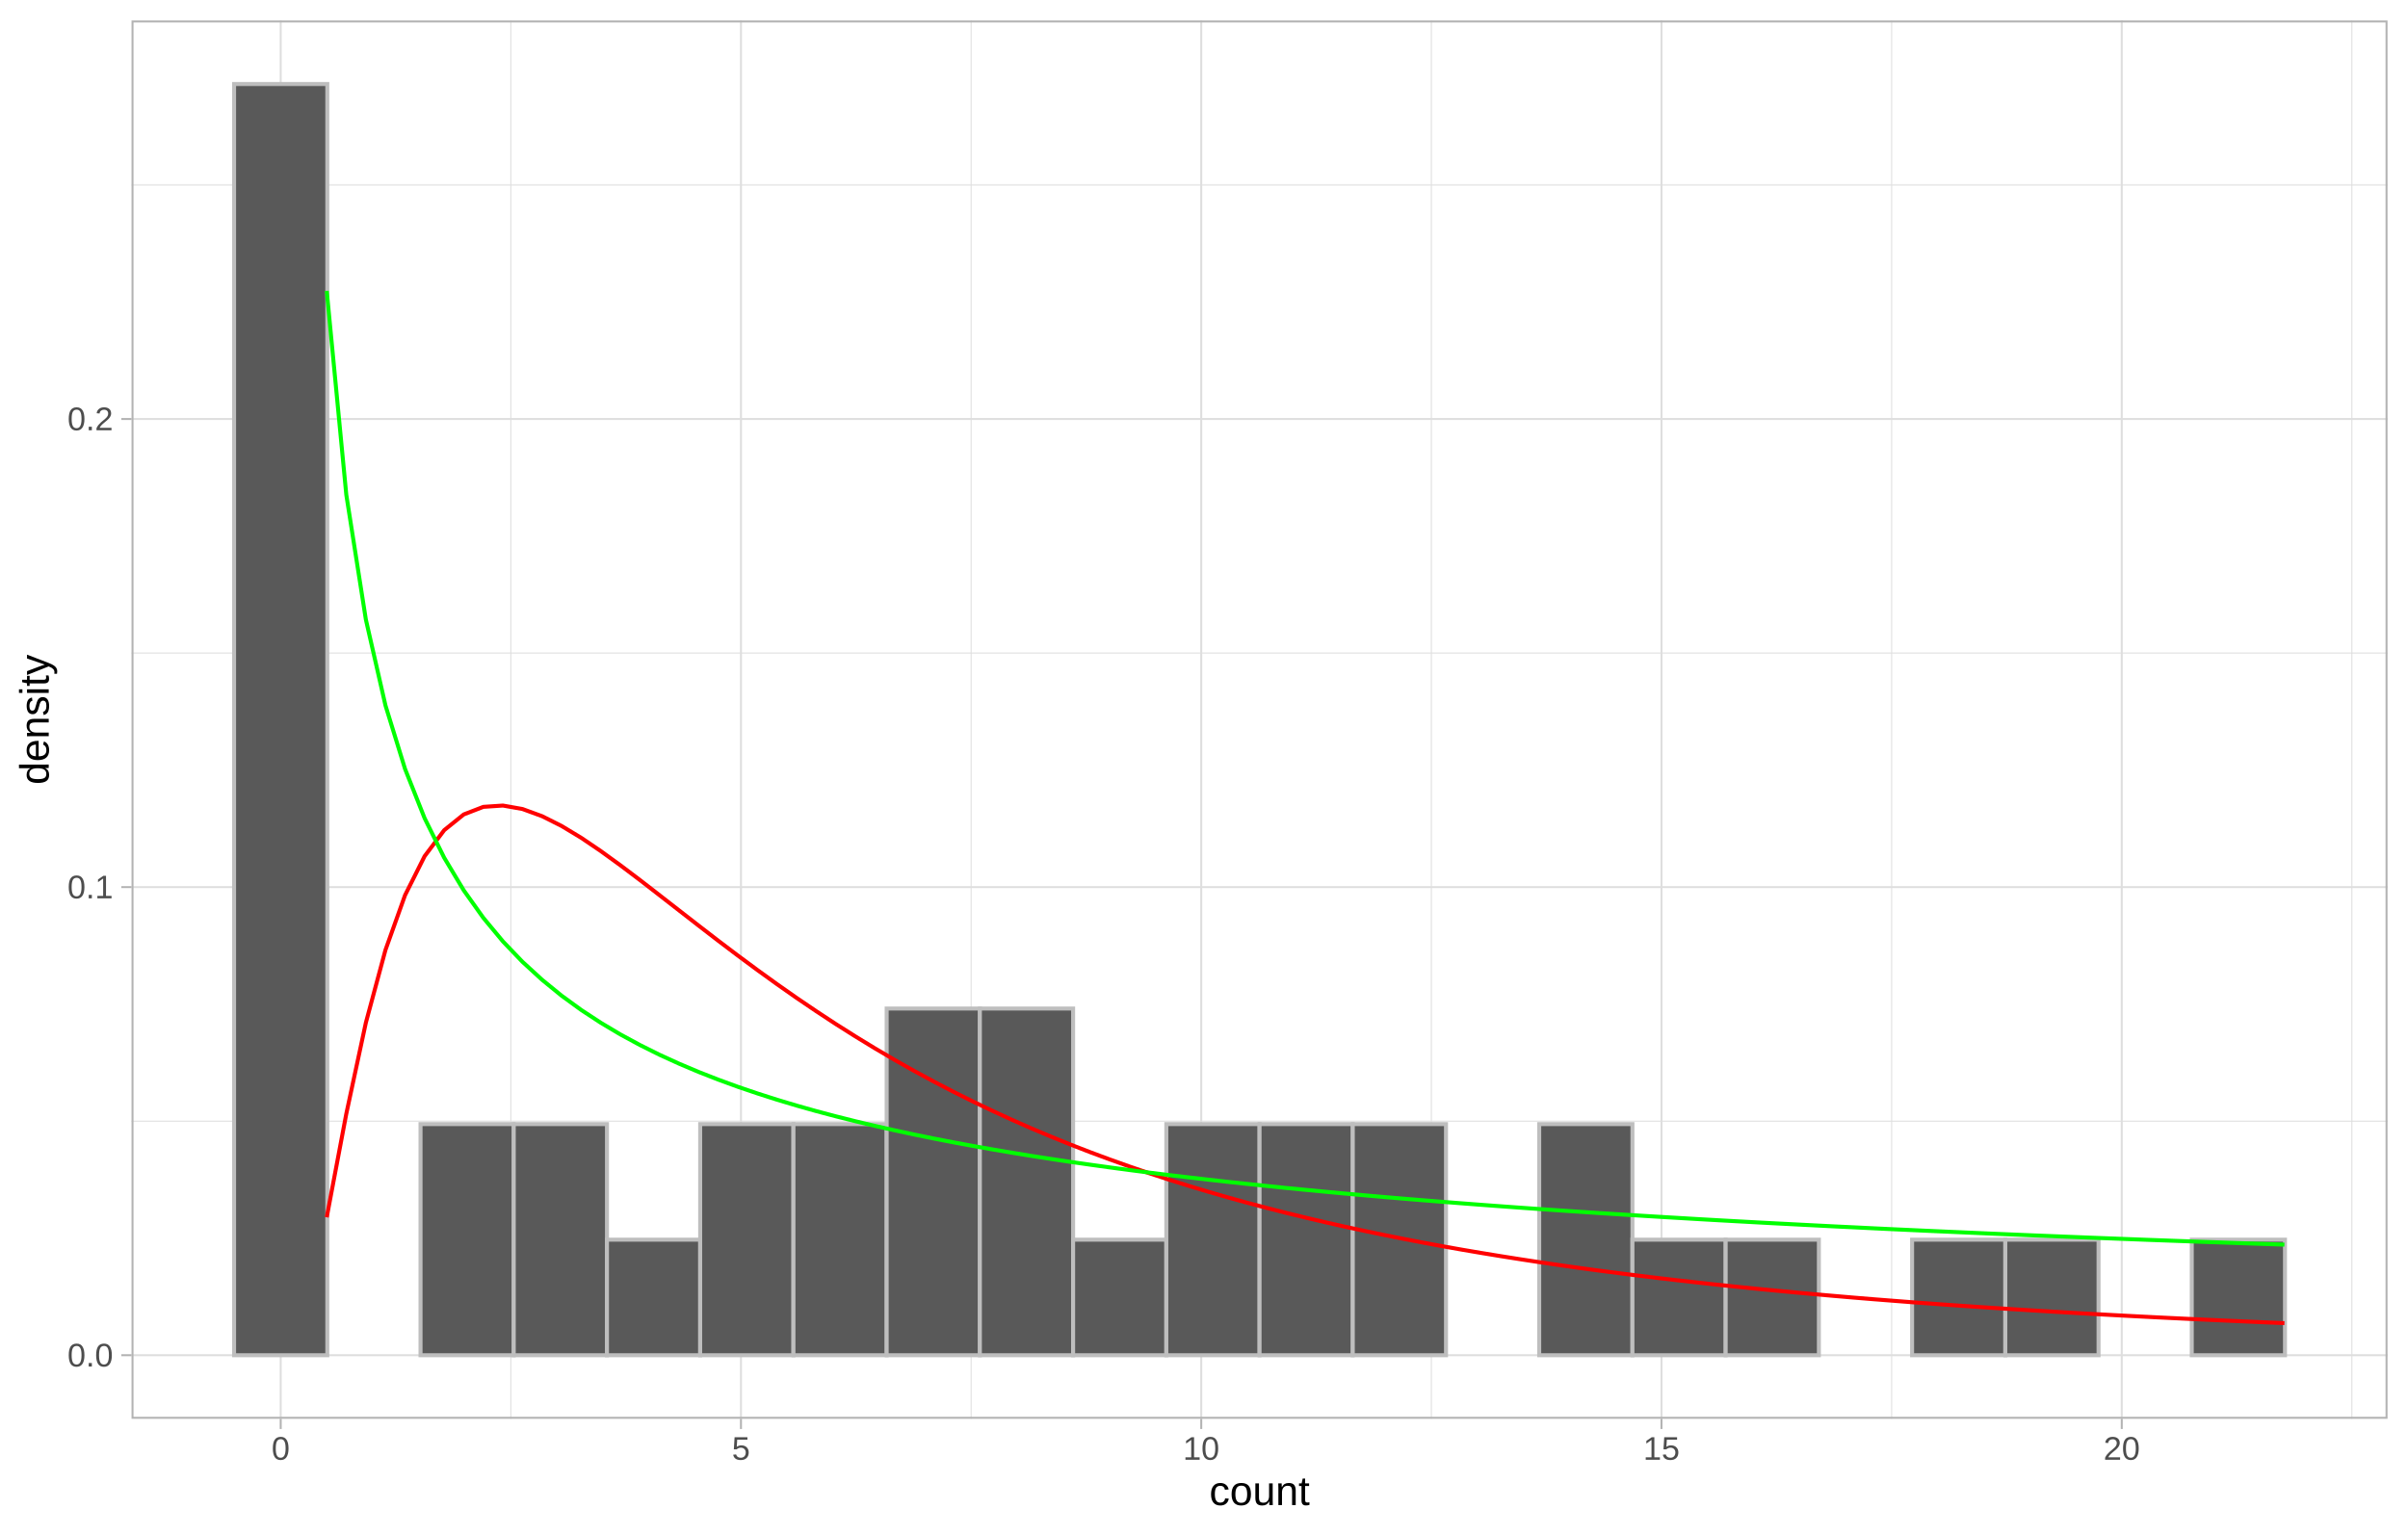
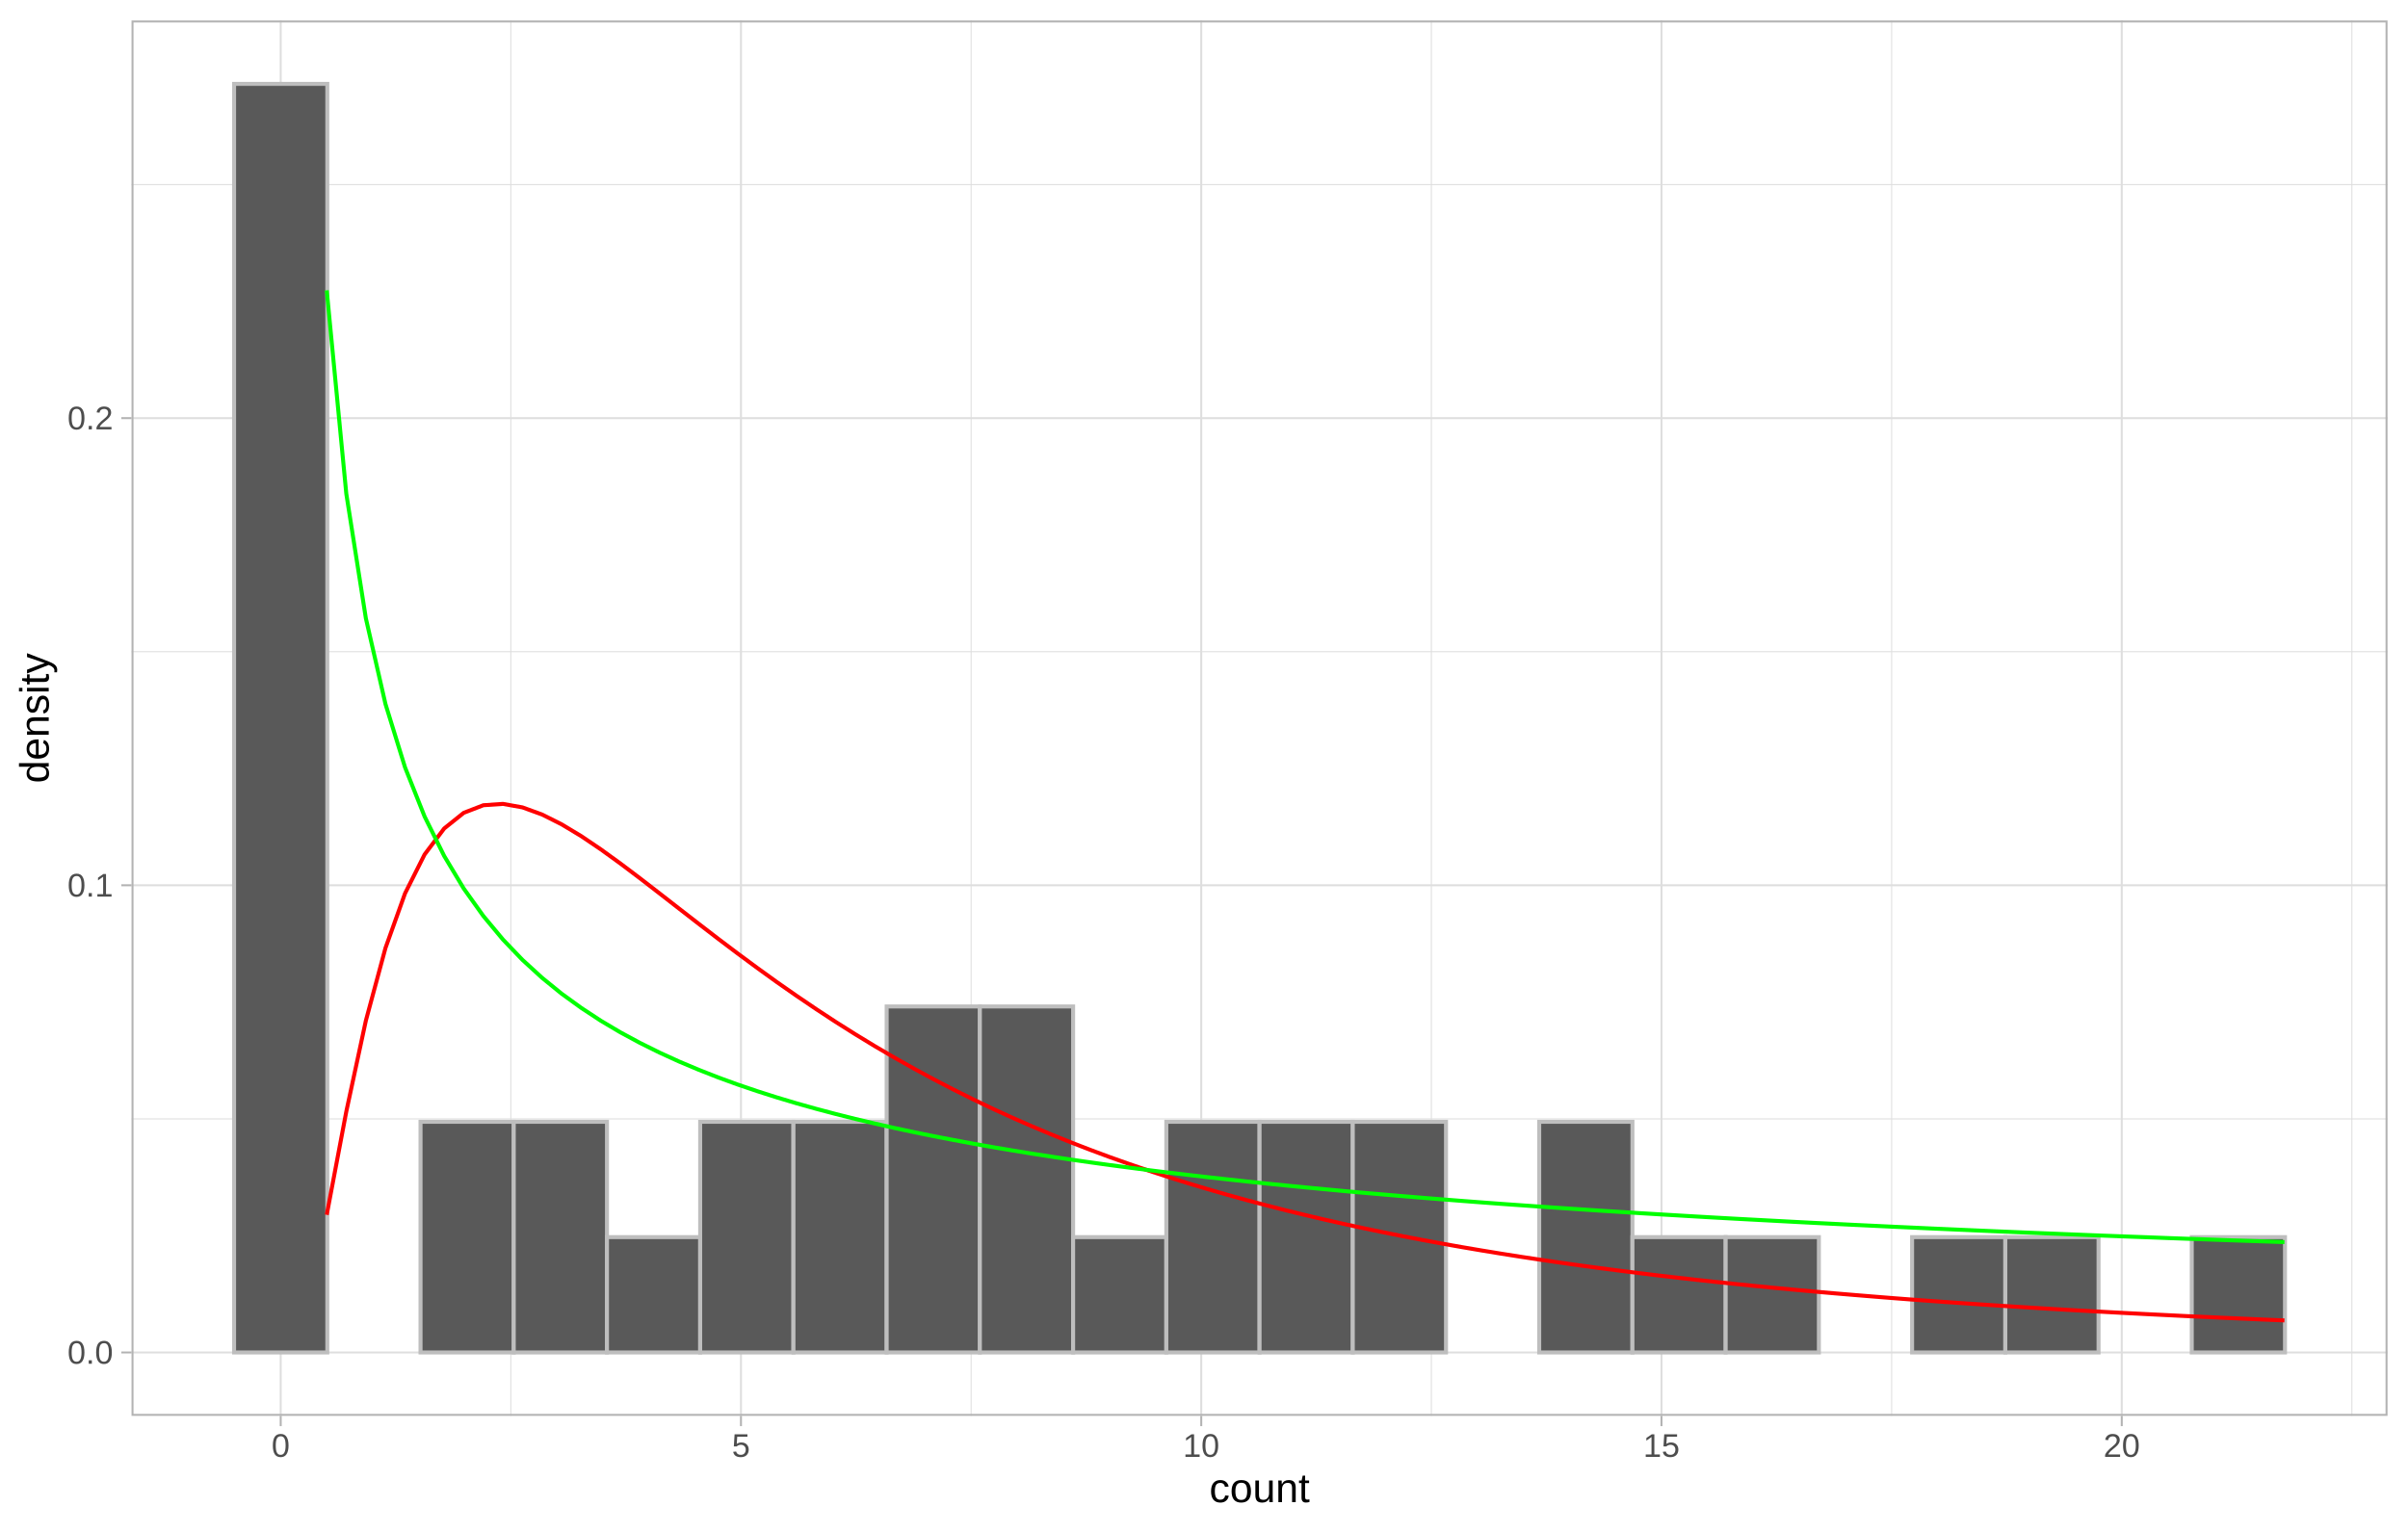
- <svg xmlns="http://www.w3.org/2000/svg" viewBox="0 0 645.00 411.00">
+ <svg xmlns="http://www.w3.org/2000/svg" viewBox="0 0 645.00 410.25">
  <defs>
    <style type="text/css">
    line, polyline, polygon, path, rect, circle {
      fill: none;
      stroke: #000000;
      stroke-linecap: round;
      stroke-linejoin: round;
      stroke-miterlimit: 10.00;
    }
  </style>
  </defs>
  <rect width="100%" height="100%" style="stroke: none; fill: #FFFFFF;" />
-   <rect x="0.00" y="0.00" width="645.00" height="411.00" style="stroke-width: 1.07; stroke: #FFFFFF; fill: #FFFFFF;" />
+   <rect x="0.00" y="0.00" width="645.00" height="410.25" style="stroke-width: 1.07; stroke: #FFFFFF; fill: #FFFFFF;" />
  <defs>
-     <clipPath id="cpMzUuMjN8NjM5LjUyfDM4MC4xMnw1LjQ4">
-       <rect x="35.23" y="5.48" width="604.29" height="374.64" />
+     <clipPath id="cpMzUuMjN8NjM5LjUyfDM3OS4zN3w1LjQ4">
+       <rect x="35.23" y="5.48" width="604.29" height="373.89" />
    </clipPath>
  </defs>
-   <rect x="35.23" y="5.48" width="604.29" height="374.64" style="stroke-width: 1.07; stroke: none; fill: #FFFFFF;" clip-path="url(#cpMzUuMjN8NjM5LjUyfDM4MC4xMnw1LjQ4)" />
-   <polyline points="35.23,300.38 639.52,300.38 " style="stroke-width: 0.27; stroke: #DEDEDE; stroke-linecap: butt;" clip-path="url(#cpMzUuMjN8NjM5LjUyfDM4MC4xMnw1LjQ4)" />
-   <polyline points="35.23,174.96 639.52,174.96 " style="stroke-width: 0.27; stroke: #DEDEDE; stroke-linecap: butt;" clip-path="url(#cpMzUuMjN8NjM5LjUyfDM4MC4xMnw1LjQ4)" />
-   <polyline points="35.23,49.53 639.52,49.53 " style="stroke-width: 0.27; stroke: #DEDEDE; stroke-linecap: butt;" clip-path="url(#cpMzUuMjN8NjM5LjUyfDM4MC4xMnw1LjQ4)" />
-   <polyline points="136.83,380.12 136.83,5.48 " style="stroke-width: 0.27; stroke: #DEDEDE; stroke-linecap: butt;" clip-path="url(#cpMzUuMjN8NjM5LjUyfDM4MC4xMnw1LjQ4)" />
-   <polyline points="260.12,380.12 260.12,5.48 " style="stroke-width: 0.27; stroke: #DEDEDE; stroke-linecap: butt;" clip-path="url(#cpMzUuMjN8NjM5LjUyfDM4MC4xMnw1LjQ4)" />
-   <polyline points="383.40,380.12 383.40,5.48 " style="stroke-width: 0.27; stroke: #DEDEDE; stroke-linecap: butt;" clip-path="url(#cpMzUuMjN8NjM5LjUyfDM4MC4xMnw1LjQ4)" />
-   <polyline points="506.69,380.12 506.69,5.48 " style="stroke-width: 0.27; stroke: #DEDEDE; stroke-linecap: butt;" clip-path="url(#cpMzUuMjN8NjM5LjUyfDM4MC4xMnw1LjQ4)" />
-   <polyline points="629.97,380.12 629.97,5.48 " style="stroke-width: 0.27; stroke: #DEDEDE; stroke-linecap: butt;" clip-path="url(#cpMzUuMjN8NjM5LjUyfDM4MC4xMnw1LjQ4)" />
-   <polyline points="35.23,363.09 639.52,363.09 " style="stroke-width: 0.53; stroke: #DEDEDE; stroke-linecap: butt;" clip-path="url(#cpMzUuMjN8NjM5LjUyfDM4MC4xMnw1LjQ4)" />
-   <polyline points="35.23,237.67 639.52,237.67 " style="stroke-width: 0.53; stroke: #DEDEDE; stroke-linecap: butt;" clip-path="url(#cpMzUuMjN8NjM5LjUyfDM4MC4xMnw1LjQ4)" />
-   <polyline points="35.23,112.25 639.52,112.25 " style="stroke-width: 0.53; stroke: #DEDEDE; stroke-linecap: butt;" clip-path="url(#cpMzUuMjN8NjM5LjUyfDM4MC4xMnw1LjQ4)" />
-   <polyline points="75.19,380.12 75.19,5.48 " style="stroke-width: 0.53; stroke: #DEDEDE; stroke-linecap: butt;" clip-path="url(#cpMzUuMjN8NjM5LjUyfDM4MC4xMnw1LjQ4)" />
-   <polyline points="198.47,380.12 198.47,5.48 " style="stroke-width: 0.53; stroke: #DEDEDE; stroke-linecap: butt;" clip-path="url(#cpMzUuMjN8NjM5LjUyfDM4MC4xMnw1LjQ4)" />
-   <polyline points="321.76,380.12 321.76,5.48 " style="stroke-width: 0.53; stroke: #DEDEDE; stroke-linecap: butt;" clip-path="url(#cpMzUuMjN8NjM5LjUyfDM4MC4xMnw1LjQ4)" />
-   <polyline points="445.04,380.12 445.04,5.48 " style="stroke-width: 0.53; stroke: #DEDEDE; stroke-linecap: butt;" clip-path="url(#cpMzUuMjN8NjM5LjUyfDM4MC4xMnw1LjQ4)" />
-   <polyline points="568.33,380.12 568.33,5.48 " style="stroke-width: 0.53; stroke: #DEDEDE; stroke-linecap: butt;" clip-path="url(#cpMzUuMjN8NjM5LjUyfDM4MC4xMnw1LjQ4)" />
-   <rect x="62.70" y="22.51" width="24.97" height="340.58" style="stroke-width: 1.07; stroke: #BEBEBE; stroke-linecap: square; stroke-linejoin: miter; fill: #595959;" clip-path="url(#cpMzUuMjN8NjM5LjUyfDM4MC4xMnw1LjQ4)" />
-   <rect x="87.67" y="363.09" width="24.97" height="0.00" style="stroke-width: 1.07; stroke: #BEBEBE; stroke-linecap: square; stroke-linejoin: miter; fill: #595959;" clip-path="url(#cpMzUuMjN8NjM5LjUyfDM4MC4xMnw1LjQ4)" />
-   <rect x="112.64" y="301.17" width="24.97" height="61.92" style="stroke-width: 1.07; stroke: #BEBEBE; stroke-linecap: square; stroke-linejoin: miter; fill: #595959;" clip-path="url(#cpMzUuMjN8NjM5LjUyfDM4MC4xMnw1LjQ4)" />
-   <rect x="137.61" y="301.17" width="24.97" height="61.92" style="stroke-width: 1.07; stroke: #BEBEBE; stroke-linecap: square; stroke-linejoin: miter; fill: #595959;" clip-path="url(#cpMzUuMjN8NjM5LjUyfDM4MC4xMnw1LjQ4)" />
-   <rect x="162.58" y="332.13" width="24.97" height="30.96" style="stroke-width: 1.07; stroke: #BEBEBE; stroke-linecap: square; stroke-linejoin: miter; fill: #595959;" clip-path="url(#cpMzUuMjN8NjM5LjUyfDM4MC4xMnw1LjQ4)" />
-   <rect x="187.55" y="301.17" width="24.97" height="61.92" style="stroke-width: 1.07; stroke: #BEBEBE; stroke-linecap: square; stroke-linejoin: miter; fill: #595959;" clip-path="url(#cpMzUuMjN8NjM5LjUyfDM4MC4xMnw1LjQ4)" />
-   <rect x="212.53" y="301.17" width="24.97" height="61.92" style="stroke-width: 1.07; stroke: #BEBEBE; stroke-linecap: square; stroke-linejoin: miter; fill: #595959;" clip-path="url(#cpMzUuMjN8NjM5LjUyfDM4MC4xMnw1LjQ4)" />
-   <rect x="237.50" y="270.20" width="24.97" height="92.89" style="stroke-width: 1.07; stroke: #BEBEBE; stroke-linecap: square; stroke-linejoin: miter; fill: #595959;" clip-path="url(#cpMzUuMjN8NjM5LjUyfDM4MC4xMnw1LjQ4)" />
-   <rect x="262.47" y="270.20" width="24.97" height="92.89" style="stroke-width: 1.07; stroke: #BEBEBE; stroke-linecap: square; stroke-linejoin: miter; fill: #595959;" clip-path="url(#cpMzUuMjN8NjM5LjUyfDM4MC4xMnw1LjQ4)" />
-   <rect x="287.44" y="332.13" width="24.97" height="30.96" style="stroke-width: 1.07; stroke: #BEBEBE; stroke-linecap: square; stroke-linejoin: miter; fill: #595959;" clip-path="url(#cpMzUuMjN8NjM5LjUyfDM4MC4xMnw1LjQ4)" />
-   <rect x="312.41" y="301.17" width="24.97" height="61.92" style="stroke-width: 1.07; stroke: #BEBEBE; stroke-linecap: square; stroke-linejoin: miter; fill: #595959;" clip-path="url(#cpMzUuMjN8NjM5LjUyfDM4MC4xMnw1LjQ4)" />
-   <rect x="337.38" y="301.17" width="24.97" height="61.92" style="stroke-width: 1.07; stroke: #BEBEBE; stroke-linecap: square; stroke-linejoin: miter; fill: #595959;" clip-path="url(#cpMzUuMjN8NjM5LjUyfDM4MC4xMnw1LjQ4)" />
-   <rect x="362.35" y="301.17" width="24.97" height="61.92" style="stroke-width: 1.07; stroke: #BEBEBE; stroke-linecap: square; stroke-linejoin: miter; fill: #595959;" clip-path="url(#cpMzUuMjN8NjM5LjUyfDM4MC4xMnw1LjQ4)" />
-   <rect x="387.32" y="363.09" width="24.97" height="0.00" style="stroke-width: 1.07; stroke: #BEBEBE; stroke-linecap: square; stroke-linejoin: miter; fill: #595959;" clip-path="url(#cpMzUuMjN8NjM5LjUyfDM4MC4xMnw1LjQ4)" />
-   <rect x="412.29" y="301.17" width="24.97" height="61.92" style="stroke-width: 1.07; stroke: #BEBEBE; stroke-linecap: square; stroke-linejoin: miter; fill: #595959;" clip-path="url(#cpMzUuMjN8NjM5LjUyfDM4MC4xMnw1LjQ4)" />
-   <rect x="437.26" y="332.13" width="24.97" height="30.96" style="stroke-width: 1.07; stroke: #BEBEBE; stroke-linecap: square; stroke-linejoin: miter; fill: #595959;" clip-path="url(#cpMzUuMjN8NjM5LjUyfDM4MC4xMnw1LjQ4)" />
-   <rect x="462.23" y="332.13" width="24.97" height="30.96" style="stroke-width: 1.07; stroke: #BEBEBE; stroke-linecap: square; stroke-linejoin: miter; fill: #595959;" clip-path="url(#cpMzUuMjN8NjM5LjUyfDM4MC4xMnw1LjQ4)" />
-   <rect x="487.20" y="363.09" width="24.97" height="0.00" style="stroke-width: 1.07; stroke: #BEBEBE; stroke-linecap: square; stroke-linejoin: miter; fill: #595959;" clip-path="url(#cpMzUuMjN8NjM5LjUyfDM4MC4xMnw1LjQ4)" />
-   <rect x="512.17" y="332.13" width="24.97" height="30.96" style="stroke-width: 1.07; stroke: #BEBEBE; stroke-linecap: square; stroke-linejoin: miter; fill: #595959;" clip-path="url(#cpMzUuMjN8NjM5LjUyfDM4MC4xMnw1LjQ4)" />
-   <rect x="537.14" y="332.13" width="24.97" height="30.96" style="stroke-width: 1.07; stroke: #BEBEBE; stroke-linecap: square; stroke-linejoin: miter; fill: #595959;" clip-path="url(#cpMzUuMjN8NjM5LjUyfDM4MC4xMnw1LjQ4)" />
-   <rect x="562.11" y="363.09" width="24.97" height="0.00" style="stroke-width: 1.07; stroke: #BEBEBE; stroke-linecap: square; stroke-linejoin: miter; fill: #595959;" clip-path="url(#cpMzUuMjN8NjM5LjUyfDM4MC4xMnw1LjQ4)" />
-   <rect x="587.08" y="332.13" width="24.97" height="30.96" style="stroke-width: 1.07; stroke: #BEBEBE; stroke-linecap: square; stroke-linejoin: miter; fill: #595959;" clip-path="url(#cpMzUuMjN8NjM5LjUyfDM4MC4xMnw1LjQ4)" />
-   <polyline points="87.52,326.13 92.76,298.40 98.00,274.00 103.25,254.51 108.49,239.85 113.73,229.40 118.98,222.42 124.22,218.20 129.47,216.17 134.71,215.82 139.95,216.75 145.20,218.67 150.44,221.30 155.69,224.47 160.93,228.02 166.17,231.82 171.42,235.78 176.66,239.84 181.90,243.92 187.15,248.00 192.39,252.04 197.64,256.01 202.88,259.89 208.12,263.67 213.37,267.35 218.61,270.90 223.85,274.34 229.10,277.66 234.34,280.86 239.59,283.94 244.83,286.90 250.07,289.74 255.32,292.47 260.56,295.09 265.81,297.60 271.05,300.01 276.29,302.32 281.54,304.53 286.78,306.66 292.02,308.69 297.27,310.64 302.51,312.51 307.76,314.30 313.00,316.02 318.24,317.66 323.49,319.24 328.73,320.76 333.97,322.21 339.22,323.60 344.46,324.94 349.71,326.22 354.95,327.45 360.19,328.64 365.44,329.77 370.68,330.86 375.93,331.91 381.17,332.92 386.41,333.89 391.66,334.82 396.90,335.71 402.14,336.57 407.39,337.40 412.63,338.20 417.88,338.97 423.12,339.71 428.36,340.42 433.61,341.10 438.85,341.76 444.09,342.40 449.34,343.01 454.58,343.60 459.83,344.18 465.07,344.73 470.31,345.26 475.56,345.77 480.80,346.26 486.04,346.74 491.29,347.20 496.53,347.65 501.78,348.08 507.02,348.49 512.26,348.90 517.51,349.28 522.75,349.66 528.00,350.02 533.24,350.37 538.48,350.71 543.73,351.04 548.97,351.36 554.21,351.67 559.46,351.97 564.70,352.26 569.95,352.54 575.19,352.81 580.43,353.07 585.68,353.32 590.92,353.57 596.16,353.81 601.41,354.04 606.65,354.27 611.90,354.49 " style="stroke-width: 1.07; stroke: #FF0000; stroke-linecap: butt;" clip-path="url(#cpMzUuMjN8NjM5LjUyfDM4MC4xMnw1LjQ4)" />
-   <polyline points="87.52,77.93 92.76,132.56 98.00,165.99 103.25,189.00 108.49,206.00 113.73,219.20 118.98,229.80 124.22,238.54 129.47,245.91 134.71,252.22 139.95,257.69 145.20,262.50 150.44,266.77 155.69,270.59 160.93,274.02 166.17,277.14 171.42,279.98 176.66,282.59 181.90,284.98 187.15,287.20 192.39,289.25 197.64,291.17 202.88,292.95 208.12,294.63 213.37,296.20 218.61,297.68 223.85,299.07 229.10,300.39 234.34,301.64 239.59,302.82 244.83,303.95 250.07,305.02 255.32,306.04 260.56,307.01 265.81,307.94 271.05,308.83 276.29,309.69 281.54,310.50 286.78,311.29 292.02,312.04 297.27,312.77 302.51,313.47 307.76,314.15 313.00,314.80 318.24,315.42 323.49,316.03 328.73,316.62 333.97,317.18 339.22,317.73 344.46,318.27 349.71,318.78 354.95,319.28 360.19,319.77 365.44,320.24 370.68,320.70 375.93,321.14 381.17,321.57 386.41,321.99 391.66,322.40 396.90,322.80 402.14,323.19 407.39,323.57 412.63,323.94 417.88,324.30 423.12,324.65 428.36,325.00 433.61,325.33 438.85,325.66 444.09,325.98 449.34,326.29 454.58,326.60 459.83,326.90 465.07,327.19 470.31,327.48 475.56,327.76 480.80,328.03 486.04,328.30 491.29,328.57 496.53,328.82 501.78,329.08 507.02,329.33 512.26,329.57 517.51,329.81 522.75,330.04 528.00,330.27 533.24,330.50 538.48,330.72 543.73,330.94 548.97,331.15 554.21,331.36 559.46,331.57 564.70,331.77 569.95,331.97 575.19,332.17 580.43,332.36 585.68,332.55 590.92,332.74 596.16,332.92 601.41,333.10 606.65,333.28 611.90,333.46 " style="stroke-width: 1.07; stroke: #00FF00; stroke-linecap: butt;" clip-path="url(#cpMzUuMjN8NjM5LjUyfDM4MC4xMnw1LjQ4)" />
-   <rect x="35.23" y="5.48" width="604.29" height="374.64" style="stroke-width: 1.07; stroke: #B3B3B3;" clip-path="url(#cpMzUuMjN8NjM5LjUyfDM4MC4xMnw1LjQ4)" />
+   <rect x="35.23" y="5.48" width="604.29" height="373.89" style="stroke-width: 1.07; stroke: none; fill: #FFFFFF;" clip-path="url(#cpMzUuMjN8NjM5LjUyfDM3OS4zN3w1LjQ4)" />
+   <polyline points="35.23,299.79 639.52,299.79 " style="stroke-width: 0.27; stroke: #DEDEDE; stroke-linecap: butt;" clip-path="url(#cpMzUuMjN8NjM5LjUyfDM3OS4zN3w1LjQ4)" />
+   <polyline points="35.23,174.62 639.52,174.62 " style="stroke-width: 0.27; stroke: #DEDEDE; stroke-linecap: butt;" clip-path="url(#cpMzUuMjN8NjM5LjUyfDM3OS4zN3w1LjQ4)" />
+   <polyline points="35.23,49.45 639.52,49.45 " style="stroke-width: 0.27; stroke: #DEDEDE; stroke-linecap: butt;" clip-path="url(#cpMzUuMjN8NjM5LjUyfDM3OS4zN3w1LjQ4)" />
+   <polyline points="136.83,379.37 136.83,5.48 " style="stroke-width: 0.27; stroke: #DEDEDE; stroke-linecap: butt;" clip-path="url(#cpMzUuMjN8NjM5LjUyfDM3OS4zN3w1LjQ4)" />
+   <polyline points="260.12,379.37 260.12,5.48 " style="stroke-width: 0.27; stroke: #DEDEDE; stroke-linecap: butt;" clip-path="url(#cpMzUuMjN8NjM5LjUyfDM3OS4zN3w1LjQ4)" />
+   <polyline points="383.40,379.37 383.40,5.48 " style="stroke-width: 0.27; stroke: #DEDEDE; stroke-linecap: butt;" clip-path="url(#cpMzUuMjN8NjM5LjUyfDM3OS4zN3w1LjQ4)" />
+   <polyline points="506.69,379.37 506.69,5.48 " style="stroke-width: 0.27; stroke: #DEDEDE; stroke-linecap: butt;" clip-path="url(#cpMzUuMjN8NjM5LjUyfDM3OS4zN3w1LjQ4)" />
+   <polyline points="629.97,379.37 629.97,5.48 " style="stroke-width: 0.27; stroke: #DEDEDE; stroke-linecap: butt;" clip-path="url(#cpMzUuMjN8NjM5LjUyfDM3OS4zN3w1LjQ4)" />
+   <polyline points="35.23,362.37 639.52,362.37 " style="stroke-width: 0.53; stroke: #DEDEDE; stroke-linecap: butt;" clip-path="url(#cpMzUuMjN8NjM5LjUyfDM3OS4zN3w1LjQ4)" />
+   <polyline points="35.23,237.20 639.52,237.20 " style="stroke-width: 0.53; stroke: #DEDEDE; stroke-linecap: butt;" clip-path="url(#cpMzUuMjN8NjM5LjUyfDM3OS4zN3w1LjQ4)" />
+   <polyline points="35.23,112.03 639.52,112.03 " style="stroke-width: 0.53; stroke: #DEDEDE; stroke-linecap: butt;" clip-path="url(#cpMzUuMjN8NjM5LjUyfDM3OS4zN3w1LjQ4)" />
+   <polyline points="75.19,379.37 75.19,5.48 " style="stroke-width: 0.53; stroke: #DEDEDE; stroke-linecap: butt;" clip-path="url(#cpMzUuMjN8NjM5LjUyfDM3OS4zN3w1LjQ4)" />
+   <polyline points="198.47,379.37 198.47,5.48 " style="stroke-width: 0.53; stroke: #DEDEDE; stroke-linecap: butt;" clip-path="url(#cpMzUuMjN8NjM5LjUyfDM3OS4zN3w1LjQ4)" />
+   <polyline points="321.76,379.37 321.76,5.48 " style="stroke-width: 0.53; stroke: #DEDEDE; stroke-linecap: butt;" clip-path="url(#cpMzUuMjN8NjM5LjUyfDM3OS4zN3w1LjQ4)" />
+   <polyline points="445.04,379.37 445.04,5.48 " style="stroke-width: 0.53; stroke: #DEDEDE; stroke-linecap: butt;" clip-path="url(#cpMzUuMjN8NjM5LjUyfDM3OS4zN3w1LjQ4)" />
+   <polyline points="568.33,379.37 568.33,5.48 " style="stroke-width: 0.53; stroke: #DEDEDE; stroke-linecap: butt;" clip-path="url(#cpMzUuMjN8NjM5LjUyfDM3OS4zN3w1LjQ4)" />
+   <rect x="62.70" y="22.47" width="24.97" height="339.90" style="stroke-width: 1.07; stroke: #BEBEBE; stroke-linecap: square; stroke-linejoin: miter; fill: #595959;" clip-path="url(#cpMzUuMjN8NjM5LjUyfDM3OS4zN3w1LjQ4)" />
+   <rect x="87.67" y="362.37" width="24.97" height="0.00" style="stroke-width: 1.07; stroke: #BEBEBE; stroke-linecap: square; stroke-linejoin: miter; fill: #595959;" clip-path="url(#cpMzUuMjN8NjM5LjUyfDM3OS4zN3w1LjQ4)" />
+   <rect x="112.64" y="300.57" width="24.97" height="61.80" style="stroke-width: 1.07; stroke: #BEBEBE; stroke-linecap: square; stroke-linejoin: miter; fill: #595959;" clip-path="url(#cpMzUuMjN8NjM5LjUyfDM3OS4zN3w1LjQ4)" />
+   <rect x="137.61" y="300.57" width="24.97" height="61.80" style="stroke-width: 1.07; stroke: #BEBEBE; stroke-linecap: square; stroke-linejoin: miter; fill: #595959;" clip-path="url(#cpMzUuMjN8NjM5LjUyfDM3OS4zN3w1LjQ4)" />
+   <rect x="162.58" y="331.47" width="24.97" height="30.90" style="stroke-width: 1.07; stroke: #BEBEBE; stroke-linecap: square; stroke-linejoin: miter; fill: #595959;" clip-path="url(#cpMzUuMjN8NjM5LjUyfDM3OS4zN3w1LjQ4)" />
+   <rect x="187.55" y="300.57" width="24.97" height="61.80" style="stroke-width: 1.07; stroke: #BEBEBE; stroke-linecap: square; stroke-linejoin: miter; fill: #595959;" clip-path="url(#cpMzUuMjN8NjM5LjUyfDM3OS4zN3w1LjQ4)" />
+   <rect x="212.53" y="300.57" width="24.97" height="61.80" style="stroke-width: 1.07; stroke: #BEBEBE; stroke-linecap: square; stroke-linejoin: miter; fill: #595959;" clip-path="url(#cpMzUuMjN8NjM5LjUyfDM3OS4zN3w1LjQ4)" />
+   <rect x="237.50" y="269.67" width="24.97" height="92.70" style="stroke-width: 1.07; stroke: #BEBEBE; stroke-linecap: square; stroke-linejoin: miter; fill: #595959;" clip-path="url(#cpMzUuMjN8NjM5LjUyfDM3OS4zN3w1LjQ4)" />
+   <rect x="262.47" y="269.67" width="24.97" height="92.70" style="stroke-width: 1.07; stroke: #BEBEBE; stroke-linecap: square; stroke-linejoin: miter; fill: #595959;" clip-path="url(#cpMzUuMjN8NjM5LjUyfDM3OS4zN3w1LjQ4)" />
+   <rect x="287.44" y="331.47" width="24.97" height="30.90" style="stroke-width: 1.07; stroke: #BEBEBE; stroke-linecap: square; stroke-linejoin: miter; fill: #595959;" clip-path="url(#cpMzUuMjN8NjM5LjUyfDM3OS4zN3w1LjQ4)" />
+   <rect x="312.41" y="300.57" width="24.97" height="61.80" style="stroke-width: 1.07; stroke: #BEBEBE; stroke-linecap: square; stroke-linejoin: miter; fill: #595959;" clip-path="url(#cpMzUuMjN8NjM5LjUyfDM3OS4zN3w1LjQ4)" />
+   <rect x="337.38" y="300.57" width="24.97" height="61.80" style="stroke-width: 1.07; stroke: #BEBEBE; stroke-linecap: square; stroke-linejoin: miter; fill: #595959;" clip-path="url(#cpMzUuMjN8NjM5LjUyfDM3OS4zN3w1LjQ4)" />
+   <rect x="362.35" y="300.57" width="24.97" height="61.80" style="stroke-width: 1.07; stroke: #BEBEBE; stroke-linecap: square; stroke-linejoin: miter; fill: #595959;" clip-path="url(#cpMzUuMjN8NjM5LjUyfDM3OS4zN3w1LjQ4)" />
+   <rect x="387.32" y="362.37" width="24.97" height="0.00" style="stroke-width: 1.07; stroke: #BEBEBE; stroke-linecap: square; stroke-linejoin: miter; fill: #595959;" clip-path="url(#cpMzUuMjN8NjM5LjUyfDM3OS4zN3w1LjQ4)" />
+   <rect x="412.29" y="300.57" width="24.97" height="61.80" style="stroke-width: 1.07; stroke: #BEBEBE; stroke-linecap: square; stroke-linejoin: miter; fill: #595959;" clip-path="url(#cpMzUuMjN8NjM5LjUyfDM3OS4zN3w1LjQ4)" />
+   <rect x="437.26" y="331.47" width="24.97" height="30.90" style="stroke-width: 1.07; stroke: #BEBEBE; stroke-linecap: square; stroke-linejoin: miter; fill: #595959;" clip-path="url(#cpMzUuMjN8NjM5LjUyfDM3OS4zN3w1LjQ4)" />
+   <rect x="462.23" y="331.47" width="24.97" height="30.90" style="stroke-width: 1.07; stroke: #BEBEBE; stroke-linecap: square; stroke-linejoin: miter; fill: #595959;" clip-path="url(#cpMzUuMjN8NjM5LjUyfDM3OS4zN3w1LjQ4)" />
+   <rect x="487.20" y="362.37" width="24.97" height="0.00" style="stroke-width: 1.07; stroke: #BEBEBE; stroke-linecap: square; stroke-linejoin: miter; fill: #595959;" clip-path="url(#cpMzUuMjN8NjM5LjUyfDM3OS4zN3w1LjQ4)" />
+   <rect x="512.17" y="331.47" width="24.97" height="30.90" style="stroke-width: 1.07; stroke: #BEBEBE; stroke-linecap: square; stroke-linejoin: miter; fill: #595959;" clip-path="url(#cpMzUuMjN8NjM5LjUyfDM3OS4zN3w1LjQ4)" />
+   <rect x="537.14" y="331.47" width="24.97" height="30.90" style="stroke-width: 1.07; stroke: #BEBEBE; stroke-linecap: square; stroke-linejoin: miter; fill: #595959;" clip-path="url(#cpMzUuMjN8NjM5LjUyfDM3OS4zN3w1LjQ4)" />
+   <rect x="562.11" y="362.37" width="24.97" height="0.00" style="stroke-width: 1.07; stroke: #BEBEBE; stroke-linecap: square; stroke-linejoin: miter; fill: #595959;" clip-path="url(#cpMzUuMjN8NjM5LjUyfDM3OS4zN3w1LjQ4)" />
+   <rect x="587.08" y="331.47" width="24.97" height="30.90" style="stroke-width: 1.07; stroke: #BEBEBE; stroke-linecap: square; stroke-linejoin: miter; fill: #595959;" clip-path="url(#cpMzUuMjN8NjM5LjUyfDM3OS4zN3w1LjQ4)" />
+   <polyline points="87.52,325.49 92.76,297.82 98.00,273.47 103.25,254.01 108.49,239.38 113.73,228.95 118.98,221.98 124.22,217.78 129.47,215.75 134.71,215.39 139.95,216.33 145.20,218.24 150.44,220.87 155.69,224.03 160.93,227.57 166.17,231.36 171.42,235.32 176.66,239.37 181.90,243.45 187.15,247.52 192.39,251.55 197.64,255.51 202.88,259.38 208.12,263.16 213.37,266.82 218.61,270.37 223.85,273.81 229.10,277.12 234.34,280.31 239.59,283.38 244.83,286.33 250.07,289.17 255.32,291.89 260.56,294.51 265.81,297.02 271.05,299.42 276.29,301.72 281.54,303.93 286.78,306.05 292.02,308.08 297.27,310.03 302.51,311.89 307.76,313.68 313.00,315.39 318.24,317.04 323.49,318.61 328.73,320.12 333.97,321.57 339.22,322.96 344.46,324.30 349.71,325.58 354.95,326.81 360.19,327.99 365.44,329.12 370.68,330.21 375.93,331.26 381.17,332.26 386.41,333.23 391.66,334.16 396.90,335.05 402.14,335.91 407.39,336.74 412.63,337.53 417.88,338.30 423.12,339.04 428.36,339.75 433.61,340.43 438.85,341.09 444.09,341.73 449.34,342.34 454.58,342.93 459.83,343.50 465.07,344.05 470.31,344.58 475.56,345.09 480.80,345.58 486.04,346.06 491.29,346.52 496.53,346.96 501.78,347.39 507.02,347.81 512.26,348.21 517.51,348.60 522.75,348.97 528.00,349.33 533.24,349.68 538.48,350.02 543.73,350.35 548.97,350.67 554.21,350.98 559.46,351.27 564.70,351.56 569.95,351.84 575.19,352.11 580.43,352.37 585.68,352.63 590.92,352.87 596.16,353.11 601.41,353.34 606.65,353.57 611.90,353.79 " style="stroke-width: 1.07; stroke: #FF0000; stroke-linecap: butt;" clip-path="url(#cpMzUuMjN8NjM5LjUyfDM3OS4zN3w1LjQ4)" />
+   <polyline points="87.52,77.79 92.76,132.30 98.00,165.67 103.25,188.63 108.49,205.60 113.73,218.77 118.98,229.35 124.22,238.08 129.47,245.43 134.71,251.72 139.95,257.19 145.20,261.99 150.44,266.25 155.69,270.05 160.93,273.49 166.17,276.60 171.42,279.43 176.66,282.03 181.90,284.42 187.15,286.63 192.39,288.69 197.64,290.60 202.88,292.38 208.12,294.05 213.37,295.62 218.61,297.09 223.85,298.48 229.10,299.80 234.34,301.04 239.59,302.23 244.83,303.35 250.07,304.42 255.32,305.43 260.56,306.41 265.81,307.34 271.05,308.22 276.29,309.08 281.54,309.89 286.78,310.68 292.02,311.43 297.27,312.16 302.51,312.85 307.76,313.53 313.00,314.18 318.24,314.80 323.49,315.41 328.73,315.99 333.97,316.56 339.22,317.11 344.46,317.64 349.71,318.15 354.95,318.65 360.19,319.14 365.44,319.61 370.68,320.06 375.93,320.51 381.17,320.94 386.41,321.36 391.66,321.77 396.90,322.17 402.14,322.56 407.39,322.93 412.63,323.30 417.88,323.66 423.12,324.01 428.36,324.36 433.61,324.69 438.85,325.02 444.09,325.34 449.34,325.65 454.58,325.96 459.83,326.26 465.07,326.55 470.31,326.83 475.56,327.11 480.80,327.39 486.04,327.66 491.29,327.92 496.53,328.18 501.78,328.43 507.02,328.68 512.26,328.92 517.51,329.16 522.75,329.39 528.00,329.62 533.24,329.85 538.48,330.07 543.73,330.29 548.97,330.50 554.21,330.71 559.46,330.92 564.70,331.12 569.95,331.32 575.19,331.51 580.43,331.71 585.68,331.90 590.92,332.08 596.16,332.27 601.41,332.45 606.65,332.62 611.90,332.80 " style="stroke-width: 1.07; stroke: #00FF00; stroke-linecap: butt;" clip-path="url(#cpMzUuMjN8NjM5LjUyfDM3OS4zN3w1LjQ4)" />
+   <rect x="35.23" y="5.48" width="604.29" height="373.89" style="stroke-width: 1.07; stroke: #B3B3B3;" clip-path="url(#cpMzUuMjN8NjM5LjUyfDM3OS4zN3w1LjQ4)" />
  <defs>
-     <clipPath id="cpMC4wMHw2NDUuMDB8NDExLjAwfDAuMDA=">
-       <rect x="0.00" y="0.00" width="645.00" height="411.00" />
+     <clipPath id="cpMC4wMHw2NDUuMDB8NDEwLjI1fDAuMDA=">
+       <rect x="0.00" y="0.00" width="645.00" height="410.25" />
    </clipPath>
  </defs>
-   <g clip-path="url(#cpMC4wMHw2NDUuMDB8NDExLjAwfDAuMDA=)">
-     <text x="18.07" y="366.12" style="font-size: 8.80px; fill: #4D4D4D; font-family: Liberation Sans;" textLength="12.23px" lengthAdjust="spacingAndGlyphs">0.0</text>
+   <g clip-path="url(#cpMC4wMHw2NDUuMDB8NDEwLjI1fDAuMDA=)">
+     <text x="18.07" y="365.40" style="font-size: 8.80px; fill: #4D4D4D; font-family: Liberation Sans;" textLength="12.23px" lengthAdjust="spacingAndGlyphs">0.0</text>
  </g>
-   <g clip-path="url(#cpMC4wMHw2NDUuMDB8NDExLjAwfDAuMDA=)">
-     <text x="18.07" y="240.69" style="font-size: 8.80px; fill: #4D4D4D; font-family: Liberation Sans;" textLength="12.23px" lengthAdjust="spacingAndGlyphs">0.1</text>
+   <g clip-path="url(#cpMC4wMHw2NDUuMDB8NDEwLjI1fDAuMDA=)">
+     <text x="18.07" y="240.23" style="font-size: 8.80px; fill: #4D4D4D; font-family: Liberation Sans;" textLength="12.23px" lengthAdjust="spacingAndGlyphs">0.1</text>
  </g>
-   <g clip-path="url(#cpMC4wMHw2NDUuMDB8NDExLjAwfDAuMDA=)">
-     <text x="18.07" y="115.27" style="font-size: 8.80px; fill: #4D4D4D; font-family: Liberation Sans;" textLength="12.23px" lengthAdjust="spacingAndGlyphs">0.2</text>
+   <g clip-path="url(#cpMC4wMHw2NDUuMDB8NDEwLjI1fDAuMDA=)">
+     <text x="18.07" y="115.06" style="font-size: 8.80px; fill: #4D4D4D; font-family: Liberation Sans;" textLength="12.23px" lengthAdjust="spacingAndGlyphs">0.2</text>
  </g>
-   <polyline points="32.49,363.09 35.23,363.09 " style="stroke-width: 0.53; stroke: #B3B3B3; stroke-linecap: butt;" clip-path="url(#cpMC4wMHw2NDUuMDB8NDExLjAwfDAuMDA=)" />
-   <polyline points="32.49,237.67 35.23,237.67 " style="stroke-width: 0.53; stroke: #B3B3B3; stroke-linecap: butt;" clip-path="url(#cpMC4wMHw2NDUuMDB8NDExLjAwfDAuMDA=)" />
-   <polyline points="32.49,112.25 35.23,112.25 " style="stroke-width: 0.53; stroke: #B3B3B3; stroke-linecap: butt;" clip-path="url(#cpMC4wMHw2NDUuMDB8NDExLjAwfDAuMDA=)" />
-   <polyline points="75.19,382.86 75.19,380.12 " style="stroke-width: 0.53; stroke: #B3B3B3; stroke-linecap: butt;" clip-path="url(#cpMC4wMHw2NDUuMDB8NDExLjAwfDAuMDA=)" />
-   <polyline points="198.47,382.86 198.47,380.12 " style="stroke-width: 0.53; stroke: #B3B3B3; stroke-linecap: butt;" clip-path="url(#cpMC4wMHw2NDUuMDB8NDExLjAwfDAuMDA=)" />
-   <polyline points="321.76,382.86 321.76,380.12 " style="stroke-width: 0.53; stroke: #B3B3B3; stroke-linecap: butt;" clip-path="url(#cpMC4wMHw2NDUuMDB8NDExLjAwfDAuMDA=)" />
-   <polyline points="445.04,382.86 445.04,380.12 " style="stroke-width: 0.53; stroke: #B3B3B3; stroke-linecap: butt;" clip-path="url(#cpMC4wMHw2NDUuMDB8NDExLjAwfDAuMDA=)" />
-   <polyline points="568.33,382.86 568.33,380.12 " style="stroke-width: 0.53; stroke: #B3B3B3; stroke-linecap: butt;" clip-path="url(#cpMC4wMHw2NDUuMDB8NDExLjAwfDAuMDA=)" />
-   <g clip-path="url(#cpMC4wMHw2NDUuMDB8NDExLjAwfDAuMDA=)">
-     <text x="72.74" y="391.10" style="font-size: 8.80px; fill: #4D4D4D; font-family: Liberation Sans;" textLength="4.89px" lengthAdjust="spacingAndGlyphs">0</text>
+   <polyline points="32.49,362.37 35.23,362.37 " style="stroke-width: 0.53; stroke: #B3B3B3; stroke-linecap: butt;" clip-path="url(#cpMC4wMHw2NDUuMDB8NDEwLjI1fDAuMDA=)" />
+   <polyline points="32.49,237.20 35.23,237.20 " style="stroke-width: 0.53; stroke: #B3B3B3; stroke-linecap: butt;" clip-path="url(#cpMC4wMHw2NDUuMDB8NDEwLjI1fDAuMDA=)" />
+   <polyline points="32.49,112.03 35.23,112.03 " style="stroke-width: 0.53; stroke: #B3B3B3; stroke-linecap: butt;" clip-path="url(#cpMC4wMHw2NDUuMDB8NDEwLjI1fDAuMDA=)" />
+   <polyline points="75.19,382.11 75.19,379.37 " style="stroke-width: 0.53; stroke: #B3B3B3; stroke-linecap: butt;" clip-path="url(#cpMC4wMHw2NDUuMDB8NDEwLjI1fDAuMDA=)" />
+   <polyline points="198.47,382.11 198.47,379.37 " style="stroke-width: 0.53; stroke: #B3B3B3; stroke-linecap: butt;" clip-path="url(#cpMC4wMHw2NDUuMDB8NDEwLjI1fDAuMDA=)" />
+   <polyline points="321.76,382.11 321.76,379.37 " style="stroke-width: 0.53; stroke: #B3B3B3; stroke-linecap: butt;" clip-path="url(#cpMC4wMHw2NDUuMDB8NDEwLjI1fDAuMDA=)" />
+   <polyline points="445.04,382.11 445.04,379.37 " style="stroke-width: 0.53; stroke: #B3B3B3; stroke-linecap: butt;" clip-path="url(#cpMC4wMHw2NDUuMDB8NDEwLjI1fDAuMDA=)" />
+   <polyline points="568.33,382.11 568.33,379.37 " style="stroke-width: 0.53; stroke: #B3B3B3; stroke-linecap: butt;" clip-path="url(#cpMC4wMHw2NDUuMDB8NDEwLjI1fDAuMDA=)" />
+   <g clip-path="url(#cpMC4wMHw2NDUuMDB8NDEwLjI1fDAuMDA=)">
+     <text x="72.74" y="390.35" style="font-size: 8.80px; fill: #4D4D4D; font-family: Liberation Sans;" textLength="4.89px" lengthAdjust="spacingAndGlyphs">0</text>
  </g>
-   <g clip-path="url(#cpMC4wMHw2NDUuMDB8NDExLjAwfDAuMDA=)">
-     <text x="196.03" y="391.10" style="font-size: 8.80px; fill: #4D4D4D; font-family: Liberation Sans;" textLength="4.89px" lengthAdjust="spacingAndGlyphs">5</text>
+   <g clip-path="url(#cpMC4wMHw2NDUuMDB8NDEwLjI1fDAuMDA=)">
+     <text x="196.03" y="390.35" style="font-size: 8.80px; fill: #4D4D4D; font-family: Liberation Sans;" textLength="4.89px" lengthAdjust="spacingAndGlyphs">5</text>
  </g>
-   <g clip-path="url(#cpMC4wMHw2NDUuMDB8NDExLjAwfDAuMDA=)">
-     <text x="316.86" y="391.10" style="font-size: 8.80px; fill: #4D4D4D; font-family: Liberation Sans;" textLength="9.79px" lengthAdjust="spacingAndGlyphs">10</text>
+   <g clip-path="url(#cpMC4wMHw2NDUuMDB8NDEwLjI1fDAuMDA=)">
+     <text x="316.86" y="390.35" style="font-size: 8.80px; fill: #4D4D4D; font-family: Liberation Sans;" textLength="9.79px" lengthAdjust="spacingAndGlyphs">10</text>
  </g>
-   <g clip-path="url(#cpMC4wMHw2NDUuMDB8NDExLjAwfDAuMDA=)">
-     <text x="440.15" y="391.10" style="font-size: 8.80px; fill: #4D4D4D; font-family: Liberation Sans;" textLength="9.79px" lengthAdjust="spacingAndGlyphs">15</text>
+   <g clip-path="url(#cpMC4wMHw2NDUuMDB8NDEwLjI1fDAuMDA=)">
+     <text x="440.15" y="390.35" style="font-size: 8.80px; fill: #4D4D4D; font-family: Liberation Sans;" textLength="9.79px" lengthAdjust="spacingAndGlyphs">15</text>
  </g>
-   <g clip-path="url(#cpMC4wMHw2NDUuMDB8NDExLjAwfDAuMDA=)">
-     <text x="563.43" y="391.10" style="font-size: 8.80px; fill: #4D4D4D; font-family: Liberation Sans;" textLength="9.79px" lengthAdjust="spacingAndGlyphs">20</text>
+   <g clip-path="url(#cpMC4wMHw2NDUuMDB8NDEwLjI1fDAuMDA=)">
+     <text x="563.43" y="390.35" style="font-size: 8.80px; fill: #4D4D4D; font-family: Liberation Sans;" textLength="9.79px" lengthAdjust="spacingAndGlyphs">20</text>
  </g>
-   <g clip-path="url(#cpMC4wMHw2NDUuMDB8NDExLjAwfDAuMDA=)">
-     <text x="323.92" y="403.24" style="font-size: 11.00px; font-family: Liberation Sans;" textLength="26.91px" lengthAdjust="spacingAndGlyphs">count</text>
+   <g clip-path="url(#cpMC4wMHw2NDUuMDB8NDEwLjI1fDAuMDA=)">
+     <text x="323.92" y="402.49" style="font-size: 11.00px; font-family: Liberation Sans;" textLength="26.91px" lengthAdjust="spacingAndGlyphs">count</text>
  </g>
-   <g clip-path="url(#cpMC4wMHw2NDUuMDB8NDExLjAwfDAuMDA=)">
-     <text transform="translate(13.05,210.23) rotate(-90)" style="font-size: 11.00px; font-family: Liberation Sans;" textLength="34.85px" lengthAdjust="spacingAndGlyphs">density</text>
+   <g clip-path="url(#cpMC4wMHw2NDUuMDB8NDEwLjI1fDAuMDA=)">
+     <text transform="translate(13.05,209.85) rotate(-90)" style="font-size: 11.00px; font-family: Liberation Sans;" textLength="34.85px" lengthAdjust="spacingAndGlyphs">density</text>
  </g>
</svg>
